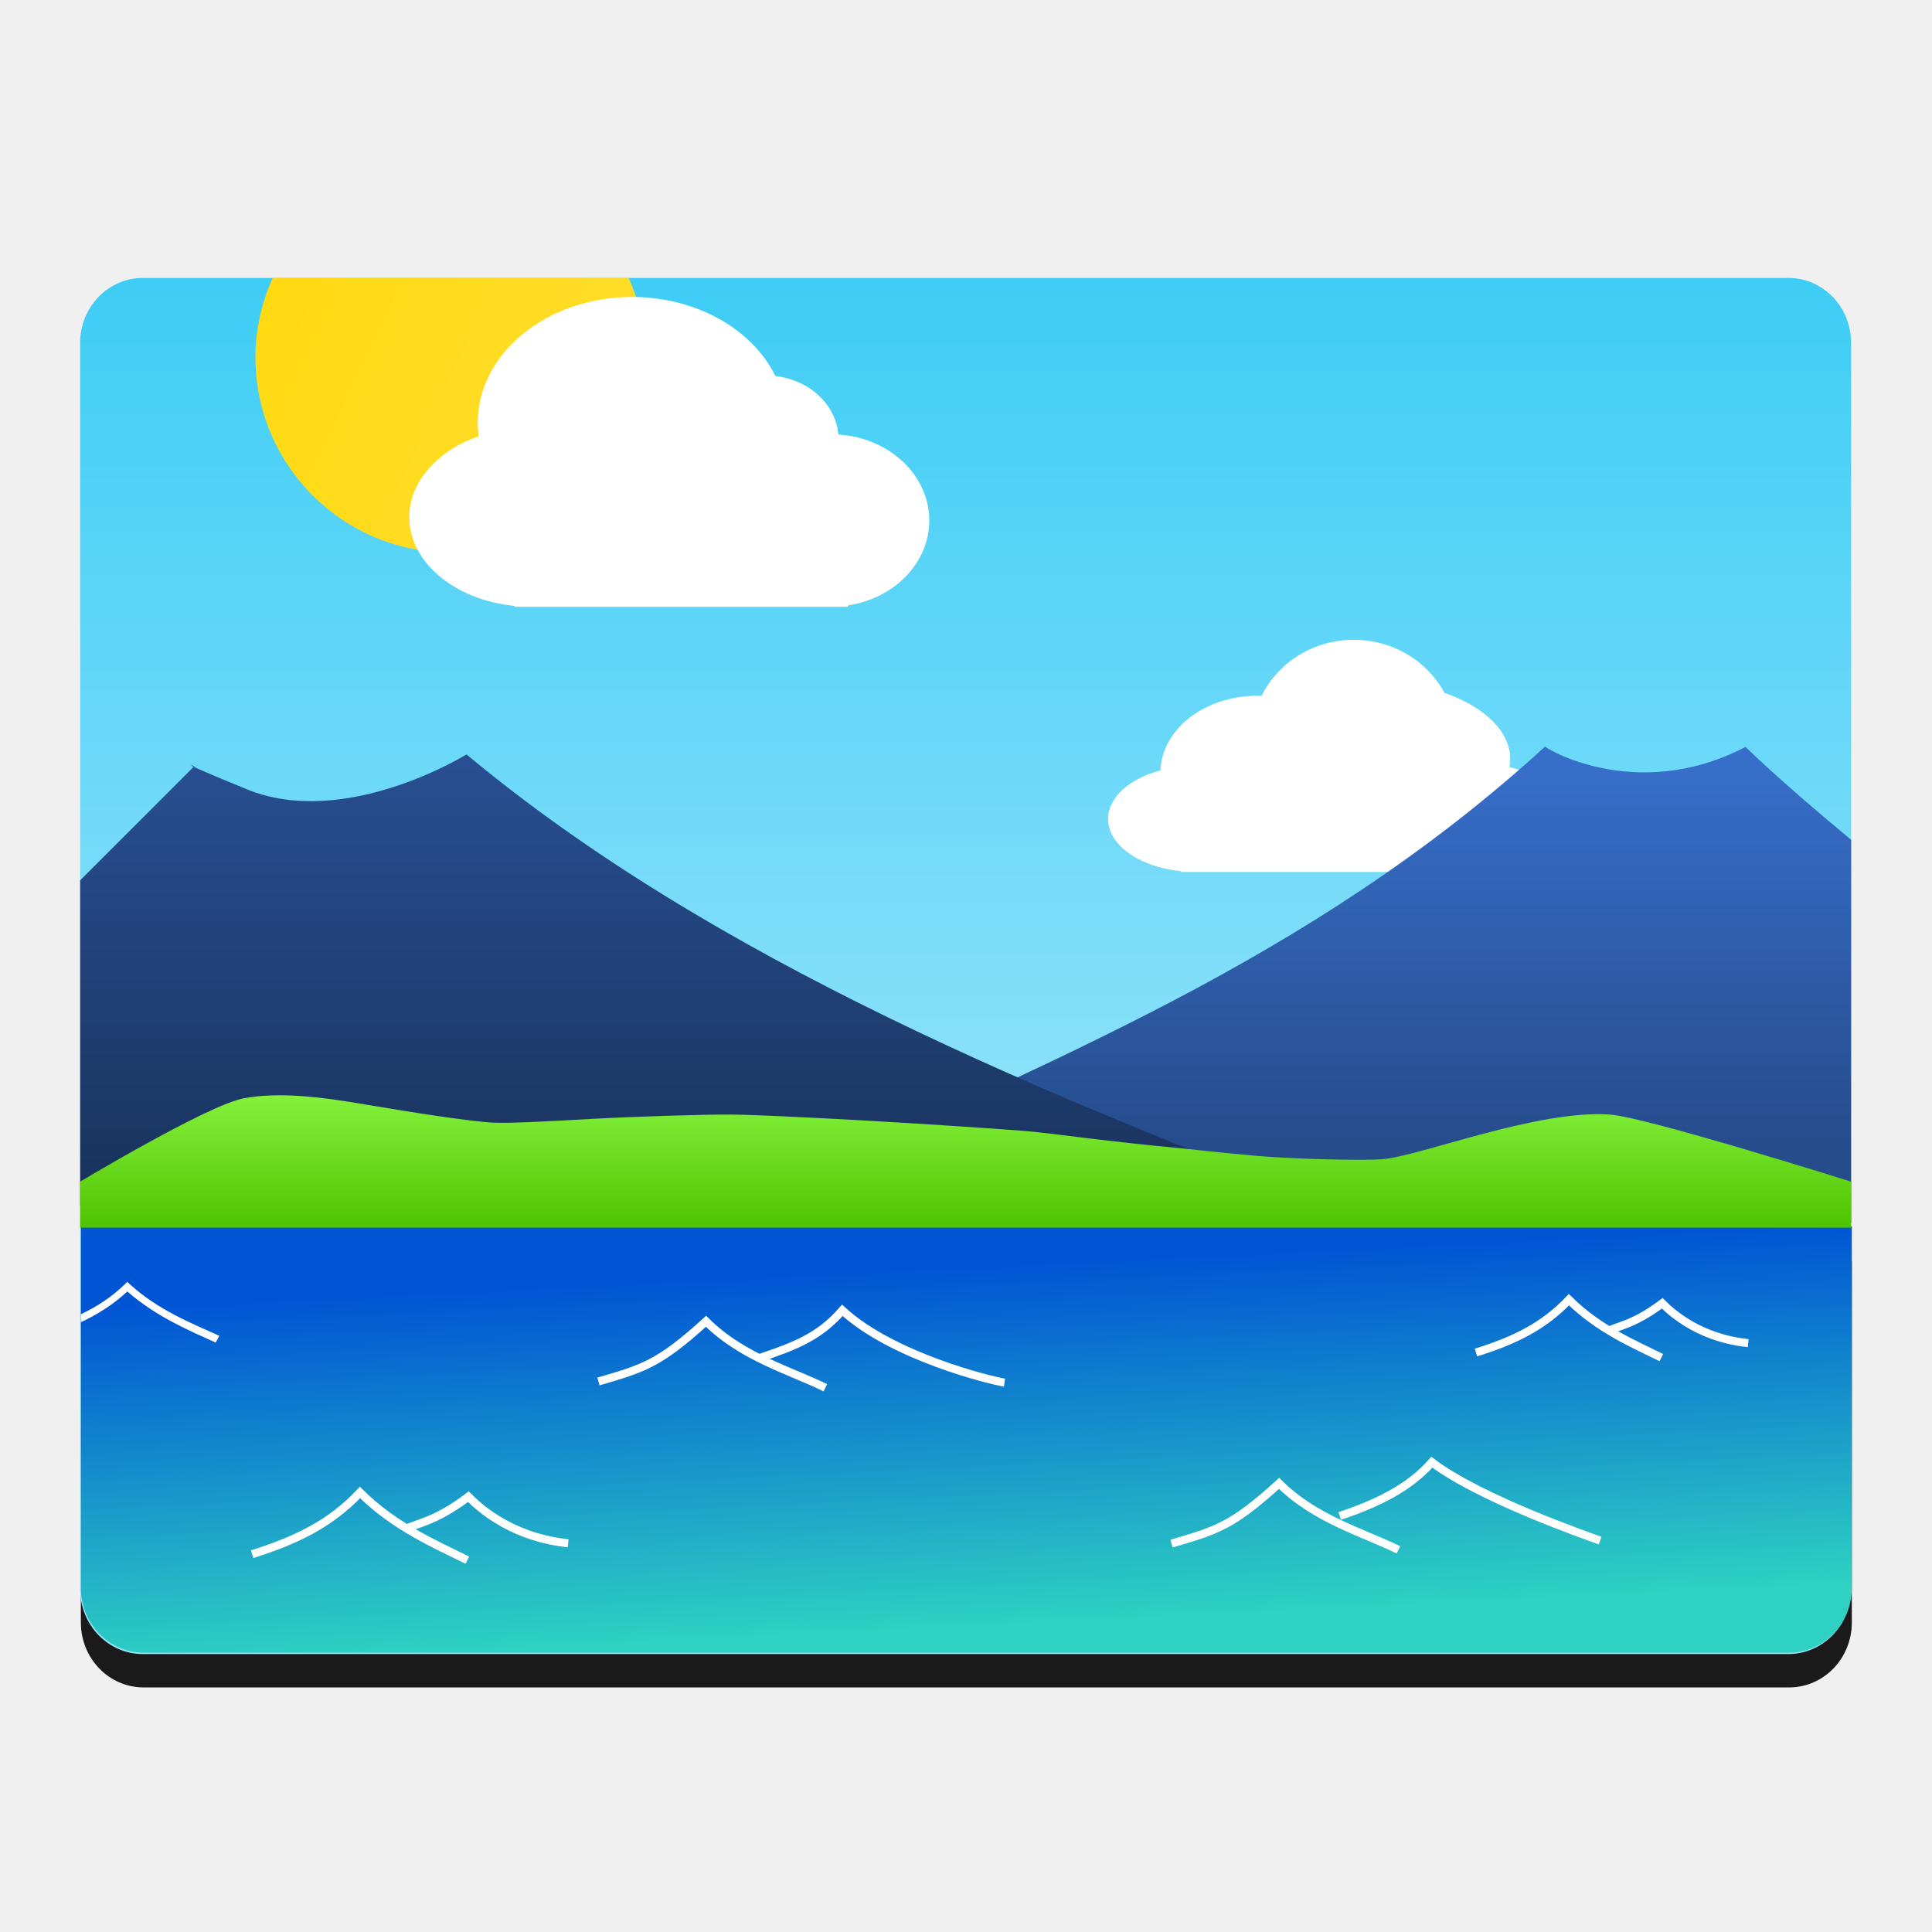
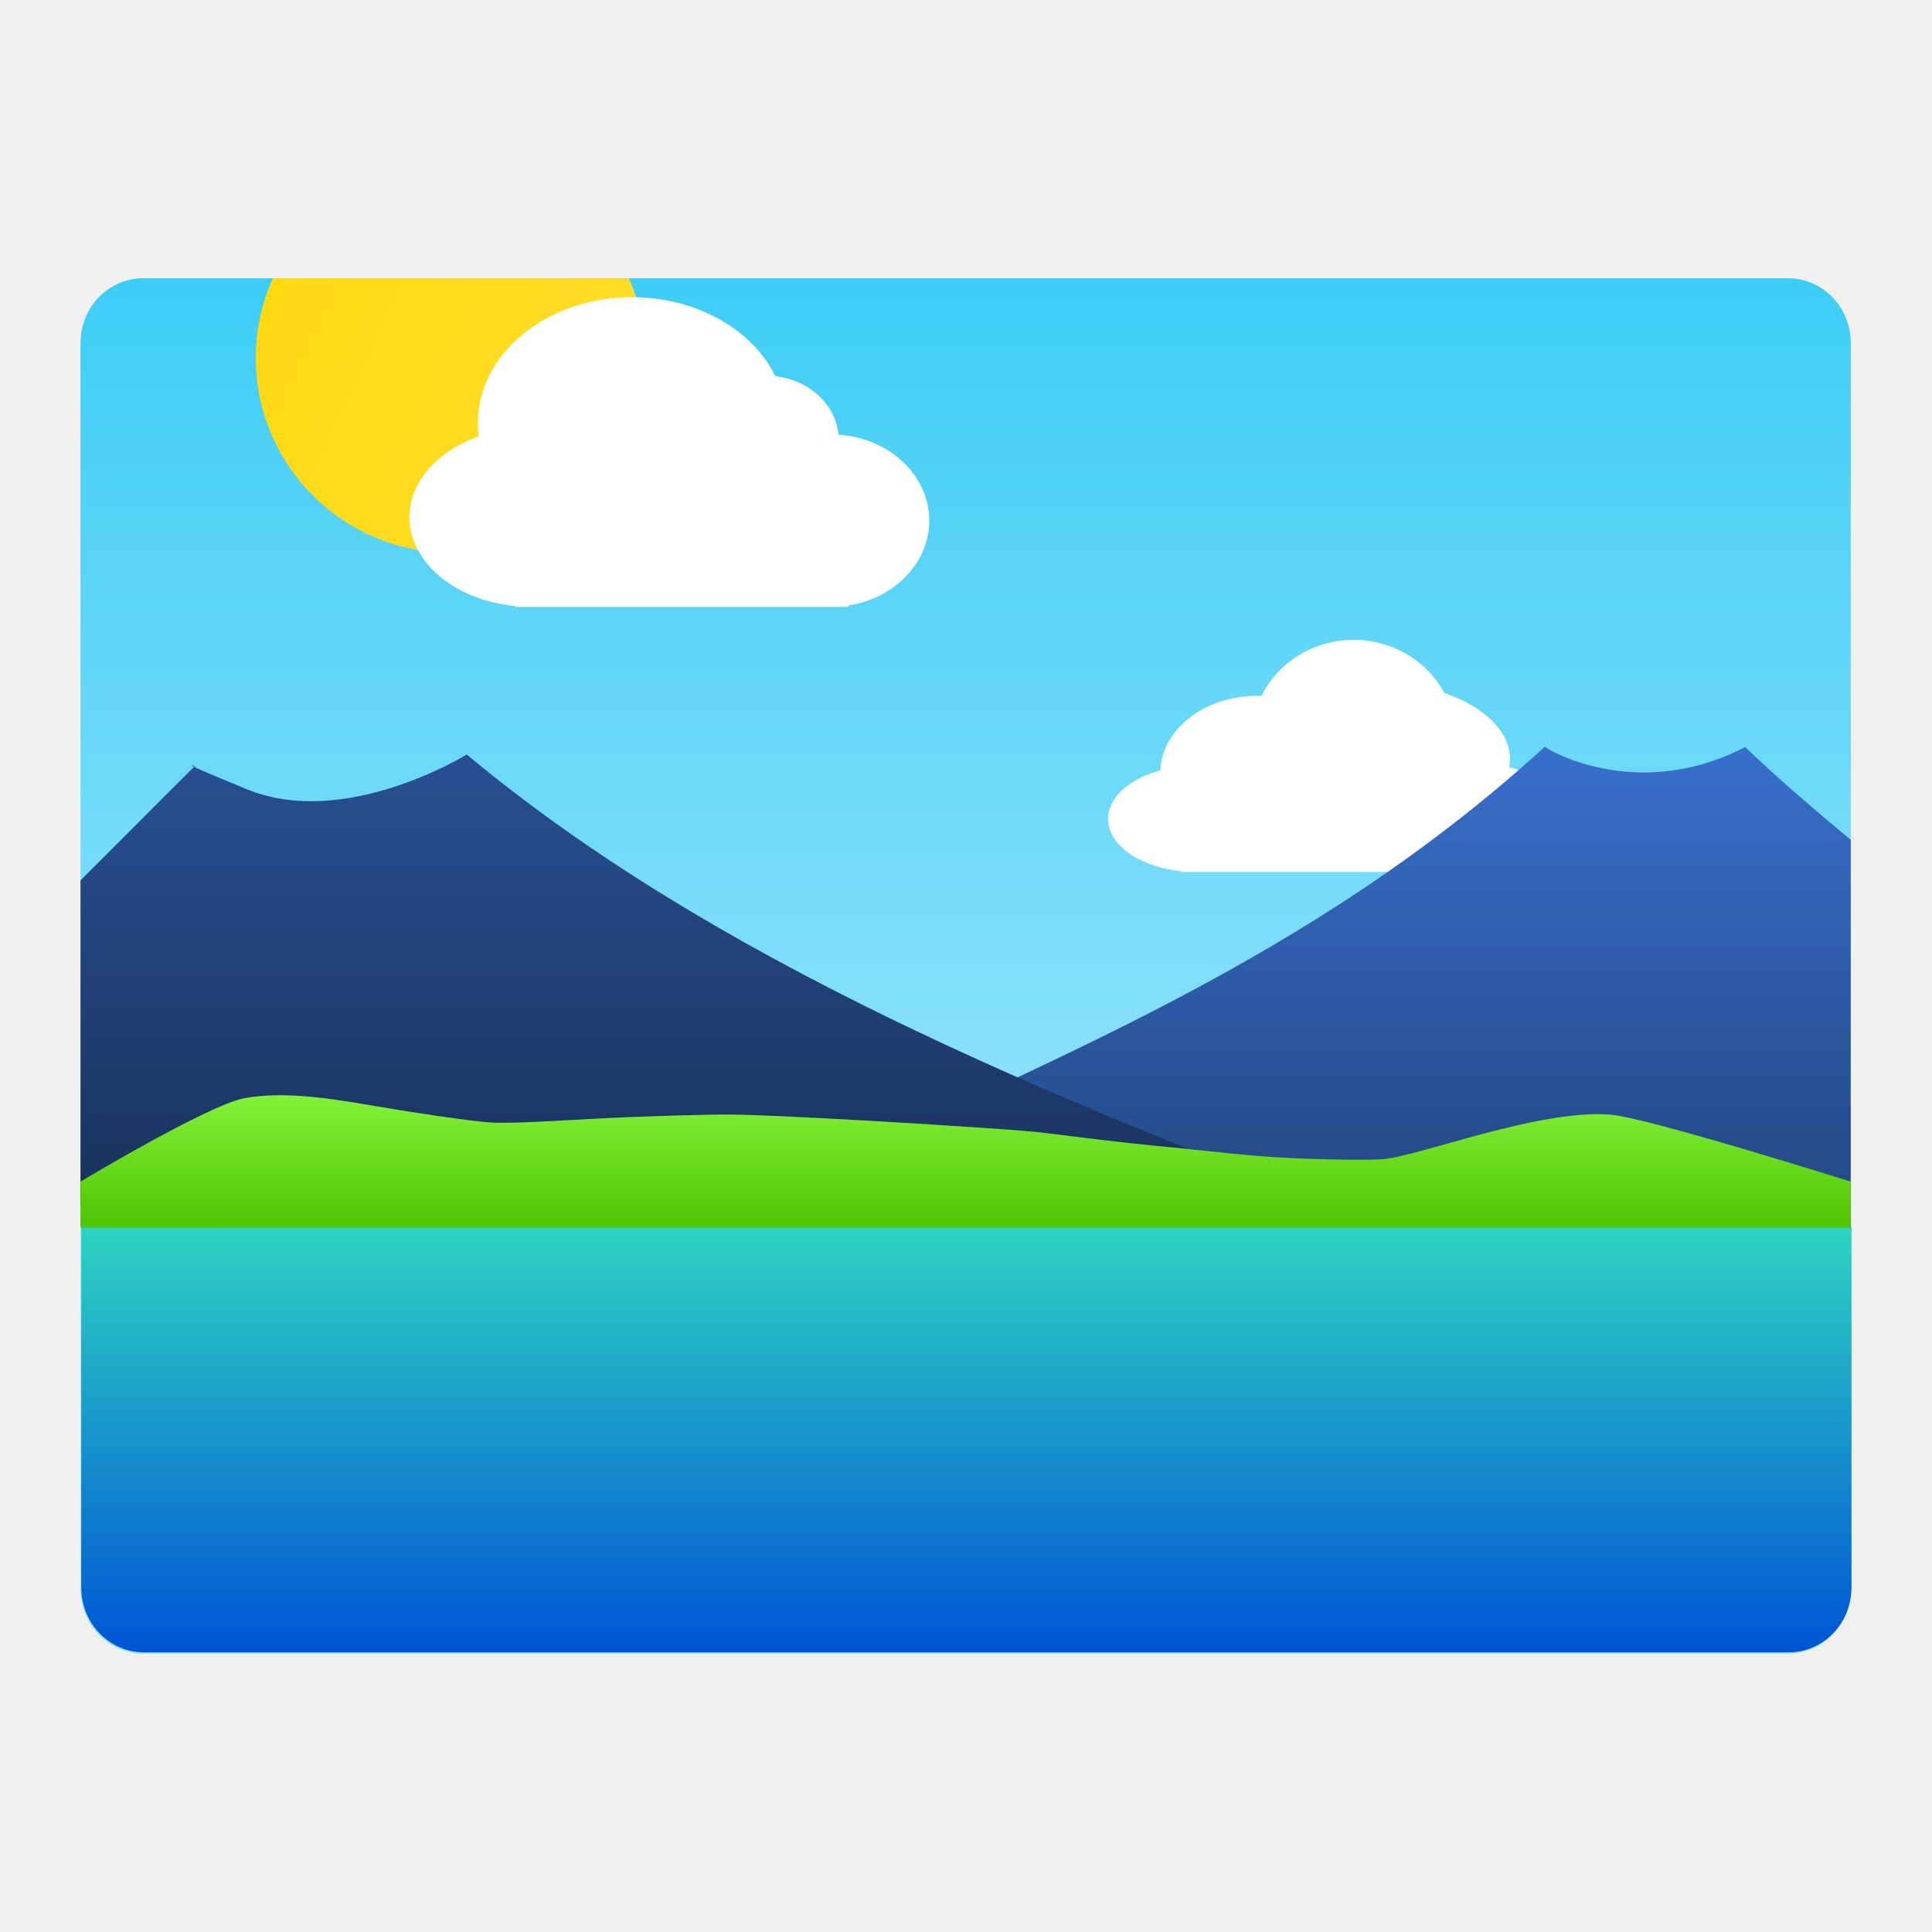
<svg xmlns="http://www.w3.org/2000/svg" xmlns:xlink="http://www.w3.org/1999/xlink" id="SVGRoot" version="1.1" viewBox="0 0 48 48" height="48px" width="48px">
  <defs id="defs1146">
    <linearGradient id="linearGradient880">
      <stop style="stop-color:#3ecdf6;stop-opacity:1;" offset="0" id="stop876" />
      <stop style="stop-color:#97e4fa;stop-opacity:1" offset="1" id="stop878" />
    </linearGradient>
-     <linearGradient gradientUnits="userSpaceOnUse" y2="10.895" x2="14.094" y1="7.299" x1="6.472" id="linearGradient1094" xlink:href="#linearGradient1092" gradientTransform="translate(-0.008988,-0.258227)" />
+     <linearGradient gradientUnits="userSpaceOnUse" y2="10.895" x2="14.094" y1="7.299" x1="6.472" id="linearGradient1094" xlink:href="#linearGradient1092" gradientTransform="matrix(1.045027,0,0,1.045027,-1.090053,-1.350514)" />
    <linearGradient id="linearGradient1092">
      <stop id="stop1088" offset="0" style="stop-color:#ffd911;stop-opacity:1;" />
      <stop id="stop1090" offset="1" style="stop-color:#ffdd27;stop-opacity:1" />
    </linearGradient>
-     <linearGradient gradientUnits="userSpaceOnUse" y2="26.441" x2="22.271" y1="30.814" x1="22.271" id="linearGradient1086" xlink:href="#linearGradient1084" gradientTransform="translate(-0.008988,-0.258227)" />
+     <linearGradient gradientUnits="userSpaceOnUse" y2="26.441" x2="22.271" y1="30.814" x1="22.271" id="linearGradient1086" xlink:href="#linearGradient1084" gradientTransform="matrix(1.045027,0,0,1.045027,-1.090053,-1.350514)" />
    <linearGradient id="linearGradient1084">
      <stop id="stop1080" offset="0" style="stop-color:#4ec300;stop-opacity:1" />
      <stop id="stop1082" offset="1" style="stop-color:#94ff4d;stop-opacity:1" />
    </linearGradient>
-     <linearGradient gradientUnits="userSpaceOnUse" y2="19.189" x2="10.644" y1="30.725" x1="10.644" id="linearGradient1068" xlink:href="#linearGradient1066" gradientTransform="translate(-0.008988,-0.258227)" />
+     <linearGradient gradientUnits="userSpaceOnUse" y2="19.189" x2="10.644" y1="30.725" x1="10.644" id="linearGradient1068" xlink:href="#linearGradient1066" gradientTransform="matrix(1.045027,0,0,1.045027,-1.090053,-1.350514)" />
    <linearGradient id="linearGradient1066">
      <stop id="stop1062" offset="0" style="stop-color:#183058;stop-opacity:1" />
      <stop id="stop1064" offset="1" style="stop-color:#284f92;stop-opacity:1" />
    </linearGradient>
-     <linearGradient gradientUnits="userSpaceOnUse" y2="19.334" x2="39.014" y1="28.65" x1="39.014" id="linearGradient1076" xlink:href="#linearGradient1074" gradientTransform="translate(-0.008988,-0.258227)" />
+     <linearGradient gradientUnits="userSpaceOnUse" y2="19.334" x2="39.014" y1="28.65" x1="39.014" id="linearGradient1076" xlink:href="#linearGradient1074" gradientTransform="matrix(1.045027,0,0,1.045027,-1.090053,-1.350514)" />
    <linearGradient id="linearGradient1074">
      <stop id="stop1070" offset="0" style="stop-color:#264c8c;stop-opacity:1;" />
      <stop id="stop1072" offset="1" style="stop-color:#376ec9;stop-opacity:1" />
    </linearGradient>
-     <linearGradient gradientTransform="translate(0.008989,-0.294182)" gradientUnits="userSpaceOnUse" y2="40.665" x2="24.737" y1="31.749" x1="24.305" id="linearGradient899" xlink:href="#linearGradient897" />
+     <linearGradient gradientTransform="matrix(1.045027,0,0,1.045027,-1.071267,-1.388088)" gradientUnits="userSpaceOnUse" y2="30.934" x2="24.737" y1="41.285" x1="24.737" id="linearGradient899" xlink:href="#linearGradient897" />
    <linearGradient id="linearGradient897">
      <stop id="stop893" offset="0" style="stop-color:#0055d4;stop-opacity:1" />
      <stop id="stop895" offset="1" style="stop-color:#2ed1c2;stop-opacity:1" />
    </linearGradient>
    <linearGradient gradientTransform="matrix(1,0,0,0.9784305,-0.008988,0.63373)" gradientUnits="userSpaceOnUse" y2="30.122" x2="25.025" y1="7.196" x1="25.625" id="linearGradient861" xlink:href="#a" />
    <linearGradient id="a" gradientUnits="userSpaceOnUse" x1="409.537" x2="409.537" y1="544.228" y2="502.984">
      <stop style="stop-color:#3ecdf6;stop-opacity:1" offset="0" stop-color="#0a80fd" id="stop2" />
      <stop style="stop-color:#8fe2fa;stop-opacity:1" offset="1" stop-color="#56c5fa" id="stop4" />
    </linearGradient>
-     <linearGradient xlink:href="#linearGradient880" id="linearGradient882" x1="24.57" y1="7.029" x2="24.57" y2="30.4" gradientUnits="userSpaceOnUse" />
+     <linearGradient xlink:href="#linearGradient880" id="linearGradient882" x1="24.57" y1="7.029" x2="24.57" y2="30.4" gradientUnits="userSpaceOnUse" gradientTransform="matrix(1.045027,0,0,1.045027,-1.080661,-1.08066)" />
  </defs>
-   <path id="path858" d="m 2.009,31.33 v 8.979 c 0,0.894 0.697,1.615 1.562,1.615 H 44.446 c 0.866,0 1.562,-0.721 1.562,-1.615 v -8.979 z" style="opacity:1;fill:#1a1a1a;fill-opacity:1;stroke-width:1.554" />
-   <path style="opacity:1;fill:url(#linearGradient882);fill-opacity:1;stroke-width:1.554" id="path27" d="m 3.553,6.905 h 40.875 c 0.866,0 1.562,0.72 1.562,1.614 v 30.962 c 0,0.894 -0.697,1.614 -1.562,1.614 H 3.553 c -0.866,0 -1.562,-0.72 -1.562,-1.614 V 8.519 C 1.991,7.625 2.688,6.905 3.553,6.905 Z" />
-   <path style="opacity:1;fill:url(#linearGradient899);fill-opacity:1;stroke-width:1.554" d="m 2.009,30.466 v 8.979 c 0,0.894 0.697,1.615 1.562,1.615 H 44.446 c 0.866,0 1.562,-0.721 1.562,-1.615 v -8.979 z" id="path869" />
-   <path style="opacity:1;vector-effect:none;fill:#ffffff;fill-opacity:1;stroke:none;stroke-width:0;stroke-linecap:butt;stroke-linejoin:miter;stroke-miterlimit:4;stroke-dasharray:none;stroke-dashoffset:0;stroke-opacity:1" d="m 33.633,15.895 a 2.534,2.428 0 0 0 -2.29,1.395 2.406,1.92 0 0 0 -0.112,-0.004 2.406,1.92 0 0 0 -2.401,1.854 2.172,1.318 0 0 0 -1.3,1.206 2.172,1.318 0 0 0 1.799,1.297 v 0.02 h 0.372 6.645 0.356 v -0.013 a 2.689,1.369 0 0 0 2.333,-1.356 2.689,1.369 0 0 0 -1.534,-1.235 3.418,1.926 0 0 0 0.02,-0.204 3.418,1.926 0 0 0 -1.634,-1.64 2.534,2.428 0 0 0 -2.254,-1.32 z" id="rect989" />
-   <path style="fill:url(#linearGradient1076);fill-opacity:1;stroke:none;stroke-width:1px;stroke-linecap:butt;stroke-linejoin:miter;stroke-opacity:1" d="M 38.391,18.546 C 32.478,23.947 25.904,26.374 19.479,29.476 L 45.991,30.384 V 20.865 c -0.806,-0.67 -1.803,-1.518 -2.625,-2.307 -2.767,1.441 -5.087,-0.038 -4.975,-0.012 z" id="path968" />
-   <path style="fill:url(#linearGradient1068);fill-opacity:1;stroke:none;stroke-width:1px;stroke-linecap:butt;stroke-linejoin:miter;stroke-opacity:1" d="m 11.591,18.744 c 0,0 -3.02,1.87 -5.465,0.863 -1.025,-0.422 -1.202,-0.502 -1.312,-0.557 l -2.822,2.822 v 8.08 l 2.252,0.172 30.07,0.27 C 25.837,27.213 17.66,23.798 11.591,18.744 Z m -6.777,0.307 0.018,-0.018 c 0,0 -0.171,-0.057 -0.018,0.018 z" id="path956" />
-   <path id="path867" d="m 1.991,30.501 v -1.143 c 0,0 3.173,-1.905 4.065,-2.071 0.892,-0.166 1.946,-0.031 3.028,0.155 1.083,0.185 2.699,0.436 3.204,0.451 0.504,0.016 1.417,-0.04 2.478,-0.098 1.061,-0.057 2.817,-0.11 3.365,-0.104 0.548,0 1.915,0.069 3.373,0.149 1.458,0.081 3.46,0.217 3.914,0.255 0.454,0.038 0.988,0.107 1.594,0.183 0.606,0.075 1.655,0.189 2.026,0.221 0.371,0.031 1.232,0.138 2.23,0.222 0.998,0.083 2.596,0.112 3.057,0.081 0.461,-0.031 1.428,-0.341 2.506,-0.628 1.078,-0.286 2.266,-0.548 3.17,-0.483 0.904,0.065 5.989,1.667 5.989,1.667 v 1.143 H 7.335 Z" style="fill:url(#linearGradient1086);fill-opacity:1;stroke-width:1" />
-   <path style="fill:url(#linearGradient1094);fill-opacity:1;fill-rule:evenodd;stroke-width:1;enable-background:new" d="M 6.774,6.906 C 6.504,7.51 6.346,8.174 6.346,8.878 c 0,2.678 2.171,4.85 4.85,4.85 2.678,0 4.85,-2.171 4.85,-4.85 0,-0.705 -0.158,-1.369 -0.428,-1.973 z" id="path941" />
-   <path style="fill:#d4ff2a;fill-opacity:0;fill-rule:evenodd;stroke:none;stroke-width:1;stroke-opacity:1;enable-background:new" d="m 30.454,6.905 c -0.573,0.998 -0.905,2.153 -0.905,3.385 0,3.764 3.051,6.815 6.815,6.815 3.764,0 6.815,-3.051 6.815,-6.815 0,-1.233 -0.333,-2.388 -0.905,-3.385 z" id="path945" />
-   <path id="path1000" d="m 15.706,7.378 a 3.838,3.132 0 0 1 3.558,1.964 1.806,1.587 0 0 1 1.565,1.453 2.439,2.143 0 0 1 2.259,2.137 2.439,2.143 0 0 1 -2.022,2.11 v 0.034 h -0.417 -7.462 -0.399 v -0.022 a 3.019,2.227 0 0 1 -2.62,-2.205 3.019,2.227 0 0 1 1.723,-2.009 3.838,3.132 0 0 1 -0.022,-0.33 3.838,3.132 0 0 1 3.838,-3.132 z" style="opacity:1;vector-effect:none;fill:#ffffff;fill-opacity:1;stroke:none;stroke-width:0;stroke-linecap:butt;stroke-linejoin:miter;stroke-miterlimit:4;stroke-dasharray:none;stroke-dashoffset:0;stroke-opacity:1" />
-   <path style="fill:none;stroke:#ffffff;stroke-width:0.2;stroke-linecap:butt;stroke-linejoin:miter;stroke-miterlimit:4;stroke-dasharray:none;stroke-opacity:1" d="m 36.67,33.603 c 0.966,-0.3 1.688,-0.659 2.309,-1.312 0.736,0.728 1.602,1.097 2.297,1.439" id="path1012" />
-   <path id="path1019" d="m 33.286,37.665 c 0.892,-0.301 1.714,-0.682 2.287,-1.337 1.205,0.911 3.855,1.829 4.181,1.948" style="fill:none;stroke:#ffffff;stroke-width:0.2;stroke-linecap:butt;stroke-linejoin:miter;stroke-miterlimit:4;stroke-dasharray:none;stroke-opacity:1" />
-   <path style="fill:none;stroke:#ffffff;stroke-width:0.2;stroke-linecap:butt;stroke-linejoin:miter;stroke-miterlimit:4;stroke-dasharray:none;stroke-opacity:1" d="m 29.106,38.35 c 1.109,-0.326 1.495,-0.425 2.673,-1.496 0.9,0.9 2.113,1.229 2.964,1.652" id="path1021" />
-   <path style="fill:none;stroke:#ffffff;stroke-width:0.2;stroke-linecap:butt;stroke-linejoin:miter;stroke-miterlimit:4;stroke-dasharray:none;stroke-opacity:1" d="m 18.87,33.74 c 0.892,-0.301 1.485,-0.529 2.058,-1.185 1.254,1.156 3.718,1.751 4.029,1.795" id="path1023" />
-   <path id="path1025" d="m 14.868,34.323 c 1.109,-0.326 1.495,-0.425 2.673,-1.496 0.9,0.9 2.113,1.229 2.964,1.652" style="fill:none;stroke:#ffffff;stroke-width:0.2;stroke-linecap:butt;stroke-linejoin:miter;stroke-miterlimit:4;stroke-dasharray:none;stroke-opacity:1" />
-   <path id="path1031" d="m 39.942,33.081 c 0.207,-0.139 0.595,-0.131 1.356,-0.701 0.777,0.776 1.702,0.946 2.136,0.99" style="fill:none;stroke:#ffffff;stroke-width:0.2;stroke-linecap:butt;stroke-linejoin:miter;stroke-miterlimit:4;stroke-dasharray:none;stroke-opacity:1" />
-   <path id="path1033" d="m 6.264,38.613 c 1.121,-0.351 1.96,-0.77 2.68,-1.533 0.854,0.851 1.86,1.282 2.667,1.682" style="fill:none;stroke:#ffffff;stroke-width:0.2;stroke-linecap:butt;stroke-linejoin:miter;stroke-miterlimit:4;stroke-dasharray:none;stroke-opacity:1" />
-   <path style="fill:none;stroke:#ffffff;stroke-width:0.2;stroke-linecap:butt;stroke-linejoin:miter;stroke-miterlimit:4;stroke-dasharray:none;stroke-opacity:1" d="m 10.063,38.004 c 0.24,-0.162 0.69,-0.153 1.574,-0.819 0.902,0.906 1.975,1.106 2.479,1.157" id="path1035" />
-   <path style="color:#000000;font-style:normal;font-variant:normal;font-weight:normal;font-stretch:normal;font-size:medium;line-height:normal;font-family:sans-serif;font-variant-ligatures:normal;font-variant-position:normal;font-variant-caps:normal;font-variant-numeric:normal;font-variant-alternates:normal;font-feature-settings:normal;text-indent:0;text-align:start;text-decoration:none;text-decoration-line:none;text-decoration-style:solid;text-decoration-color:#000000;letter-spacing:normal;word-spacing:normal;text-transform:none;writing-mode:lr-tb;direction:ltr;text-orientation:mixed;dominant-baseline:auto;baseline-shift:baseline;text-anchor:start;white-space:normal;shape-padding:0;clip-rule:nonzero;display:inline;overflow:visible;visibility:visible;opacity:1;isolation:auto;mix-blend-mode:normal;color-interpolation:sRGB;color-interpolation-filters:linearRGB;solid-color:#000000;solid-opacity:1;vector-effect:none;fill:#ffffff;fill-opacity:1;fill-rule:nonzero;stroke:none;stroke-width:0.2;stroke-linecap:butt;stroke-linejoin:miter;stroke-miterlimit:4;stroke-dasharray:none;stroke-dashoffset:0;stroke-opacity:1;color-rendering:auto;image-rendering:auto;shape-rendering:auto;text-rendering:auto;enable-background:accumulate" d="m 3.162,31.847 -0.071,0.07 c -0.322,0.312 -0.679,0.543 -1.082,0.736 v 0.198 c 0.428,-0.202 0.809,-0.444 1.154,-0.765 0.718,0.629 1.543,0.974 2.197,1.27 l 0.089,-0.168 C 4.767,32.878 3.936,32.553 3.236,31.915 Z" id="path1037" />
+   <g id="g885" transform="matrix(0.9565218,0,0,0.9565218,1.043478,1.043477)" style="stroke-width:1.045">
+     <path d="M 2.633,6.136 H 45.348 c 0.905,0 1.633,0.752 1.633,1.686 V 40.178 c 0,0.934 -0.728,1.686 -1.633,1.686 H 2.633 c -0.905,0 -1.633,-0.752 -1.633,-1.686 V 7.822 c 0,-0.934 0.728,-1.686 1.633,-1.686 z" id="path27" style="opacity:1;fill:url(#linearGradient882);fill-opacity:1;stroke-width:1.625" />
+     <path id="path869" d="m 1.019,30.757 v 9.383 c 0,0.934 0.728,1.688 1.633,1.688 H 45.367 c 0.905,0 1.633,-0.754 1.633,-1.688 v -9.383 z" style="opacity:1;fill:url(#linearGradient899);fill-opacity:1;stroke-width:1.625" />
+     <path id="rect989" d="m 34.067,15.53 a 2.648,2.537 0 0 0 -2.393,1.458 2.514,2.007 0 0 0 -0.117,-0.005 2.514,2.007 0 0 0 -2.509,1.937 2.27,1.377 0 0 0 -1.358,1.26 2.27,1.377 0 0 0 1.88,1.355 v 0.021 h 0.389 6.944 0.372 v -0.014 a 2.81,1.431 0 0 0 2.438,-1.417 2.81,1.431 0 0 0 -1.603,-1.29 3.572,2.013 0 0 0 0.021,-0.213 3.572,2.013 0 0 0 -1.708,-1.714 2.648,2.537 0 0 0 -2.355,-1.379 z" style="opacity:1;vector-effect:none;fill:#ffffff;fill-opacity:1;stroke:none;stroke-width:0;stroke-linecap:butt;stroke-linejoin:miter;stroke-miterlimit:4;stroke-dasharray:none;stroke-dashoffset:0;stroke-opacity:1" />
+     <path id="path968" d="m 39.039,18.301 c -6.18,5.644 -13.05,8.18 -19.764,11.422 l 27.705,0.949 v -9.948 c -0.843,-0.701 -1.884,-1.586 -2.743,-2.411 -2.892,1.506 -5.316,-0.039 -5.199,-0.012 z" style="fill:url(#linearGradient1076);fill-opacity:1;stroke:none;stroke-width:1.045px;stroke-linecap:butt;stroke-linejoin:miter;stroke-opacity:1" />
+     <path id="path956" d="m 11.032,18.507 c 0,0 -3.156,1.954 -5.711,0.902 -1.072,-0.441 -1.256,-0.525 -1.372,-0.582 l -2.949,2.949 v 8.444 L 3.353,30.4 34.778,30.682 C 25.919,27.357 17.374,23.789 11.032,18.507 Z m -7.083,0.32 0.018,-0.018 c 0,0 -0.178,-0.06 -0.018,0.018 z" style="fill:url(#linearGradient1068);fill-opacity:1;stroke:none;stroke-width:1.045px;stroke-linecap:butt;stroke-linejoin:miter;stroke-opacity:1" />
+     <path style="fill:url(#linearGradient1086);fill-opacity:1;stroke-width:1.045" d="m 1,30.794 v -1.194 c 0,0 3.316,-1.99 4.248,-2.164 0.932,-0.174 2.033,-0.032 3.165,0.162 1.131,0.193 2.821,0.455 3.348,0.472 0.527,0.017 1.481,-0.042 2.59,-0.103 1.108,-0.06 2.944,-0.115 3.516,-0.109 0.572,0 2.002,0.072 3.525,0.156 1.523,0.085 3.616,0.226 4.09,0.266 0.475,0.039 1.033,0.112 1.666,0.192 0.633,0.079 1.73,0.198 2.118,0.231 0.388,0.032 1.287,0.145 2.33,0.232 1.043,0.087 2.713,0.117 3.195,0.085 0.482,-0.032 1.493,-0.357 2.619,-0.656 1.126,-0.299 2.368,-0.573 3.313,-0.505 0.945,0.068 6.259,1.742 6.259,1.742 v 1.194 H 6.584 Z" id="path867" />
+     <path id="path941" d="M 5.999,6.136 C 5.716,6.767 5.552,7.461 5.552,8.198 c 0,2.799 2.269,5.068 5.068,5.068 2.799,0 5.068,-2.269 5.068,-5.068 0,-0.736 -0.165,-1.43 -0.447,-2.061 z" style="fill:url(#linearGradient1094);fill-opacity:1;fill-rule:evenodd;stroke-width:1.045;enable-background:new" />
+     <path id="path945" d="m 30.744,6.136 c -0.598,1.043 -0.946,2.249 -0.946,3.538 0,3.933 3.189,7.122 7.122,7.122 3.933,0 7.122,-3.189 7.122,-7.122 0,-1.288 -0.348,-2.495 -0.946,-3.538 z" style="fill:#d4ff2a;fill-opacity:0;fill-rule:evenodd;stroke:none;stroke-width:1.045;stroke-opacity:1;enable-background:new" />
+     <path style="opacity:1;vector-effect:none;fill:#ffffff;fill-opacity:1;stroke:none;stroke-width:0;stroke-linecap:butt;stroke-linejoin:miter;stroke-miterlimit:4;stroke-dasharray:none;stroke-dashoffset:0;stroke-opacity:1" d="m 15.332,6.629 a 4.011,3.273 0 0 1 3.718,2.052 1.887,1.658 0 0 1 1.635,1.518 2.549,2.24 0 0 1 2.361,2.234 2.549,2.24 0 0 1 -2.113,2.205 v 0.035 H 20.497 12.699 12.282 v -0.023 A 3.155,2.327 0 0 1 9.544,12.346 3.155,2.327 0 0 1 11.344,10.247 4.011,3.273 0 0 1 11.321,9.902 4.011,3.273 0 0 1 15.332,6.629 Z" id="path1000" />
+   </g>
</svg>
